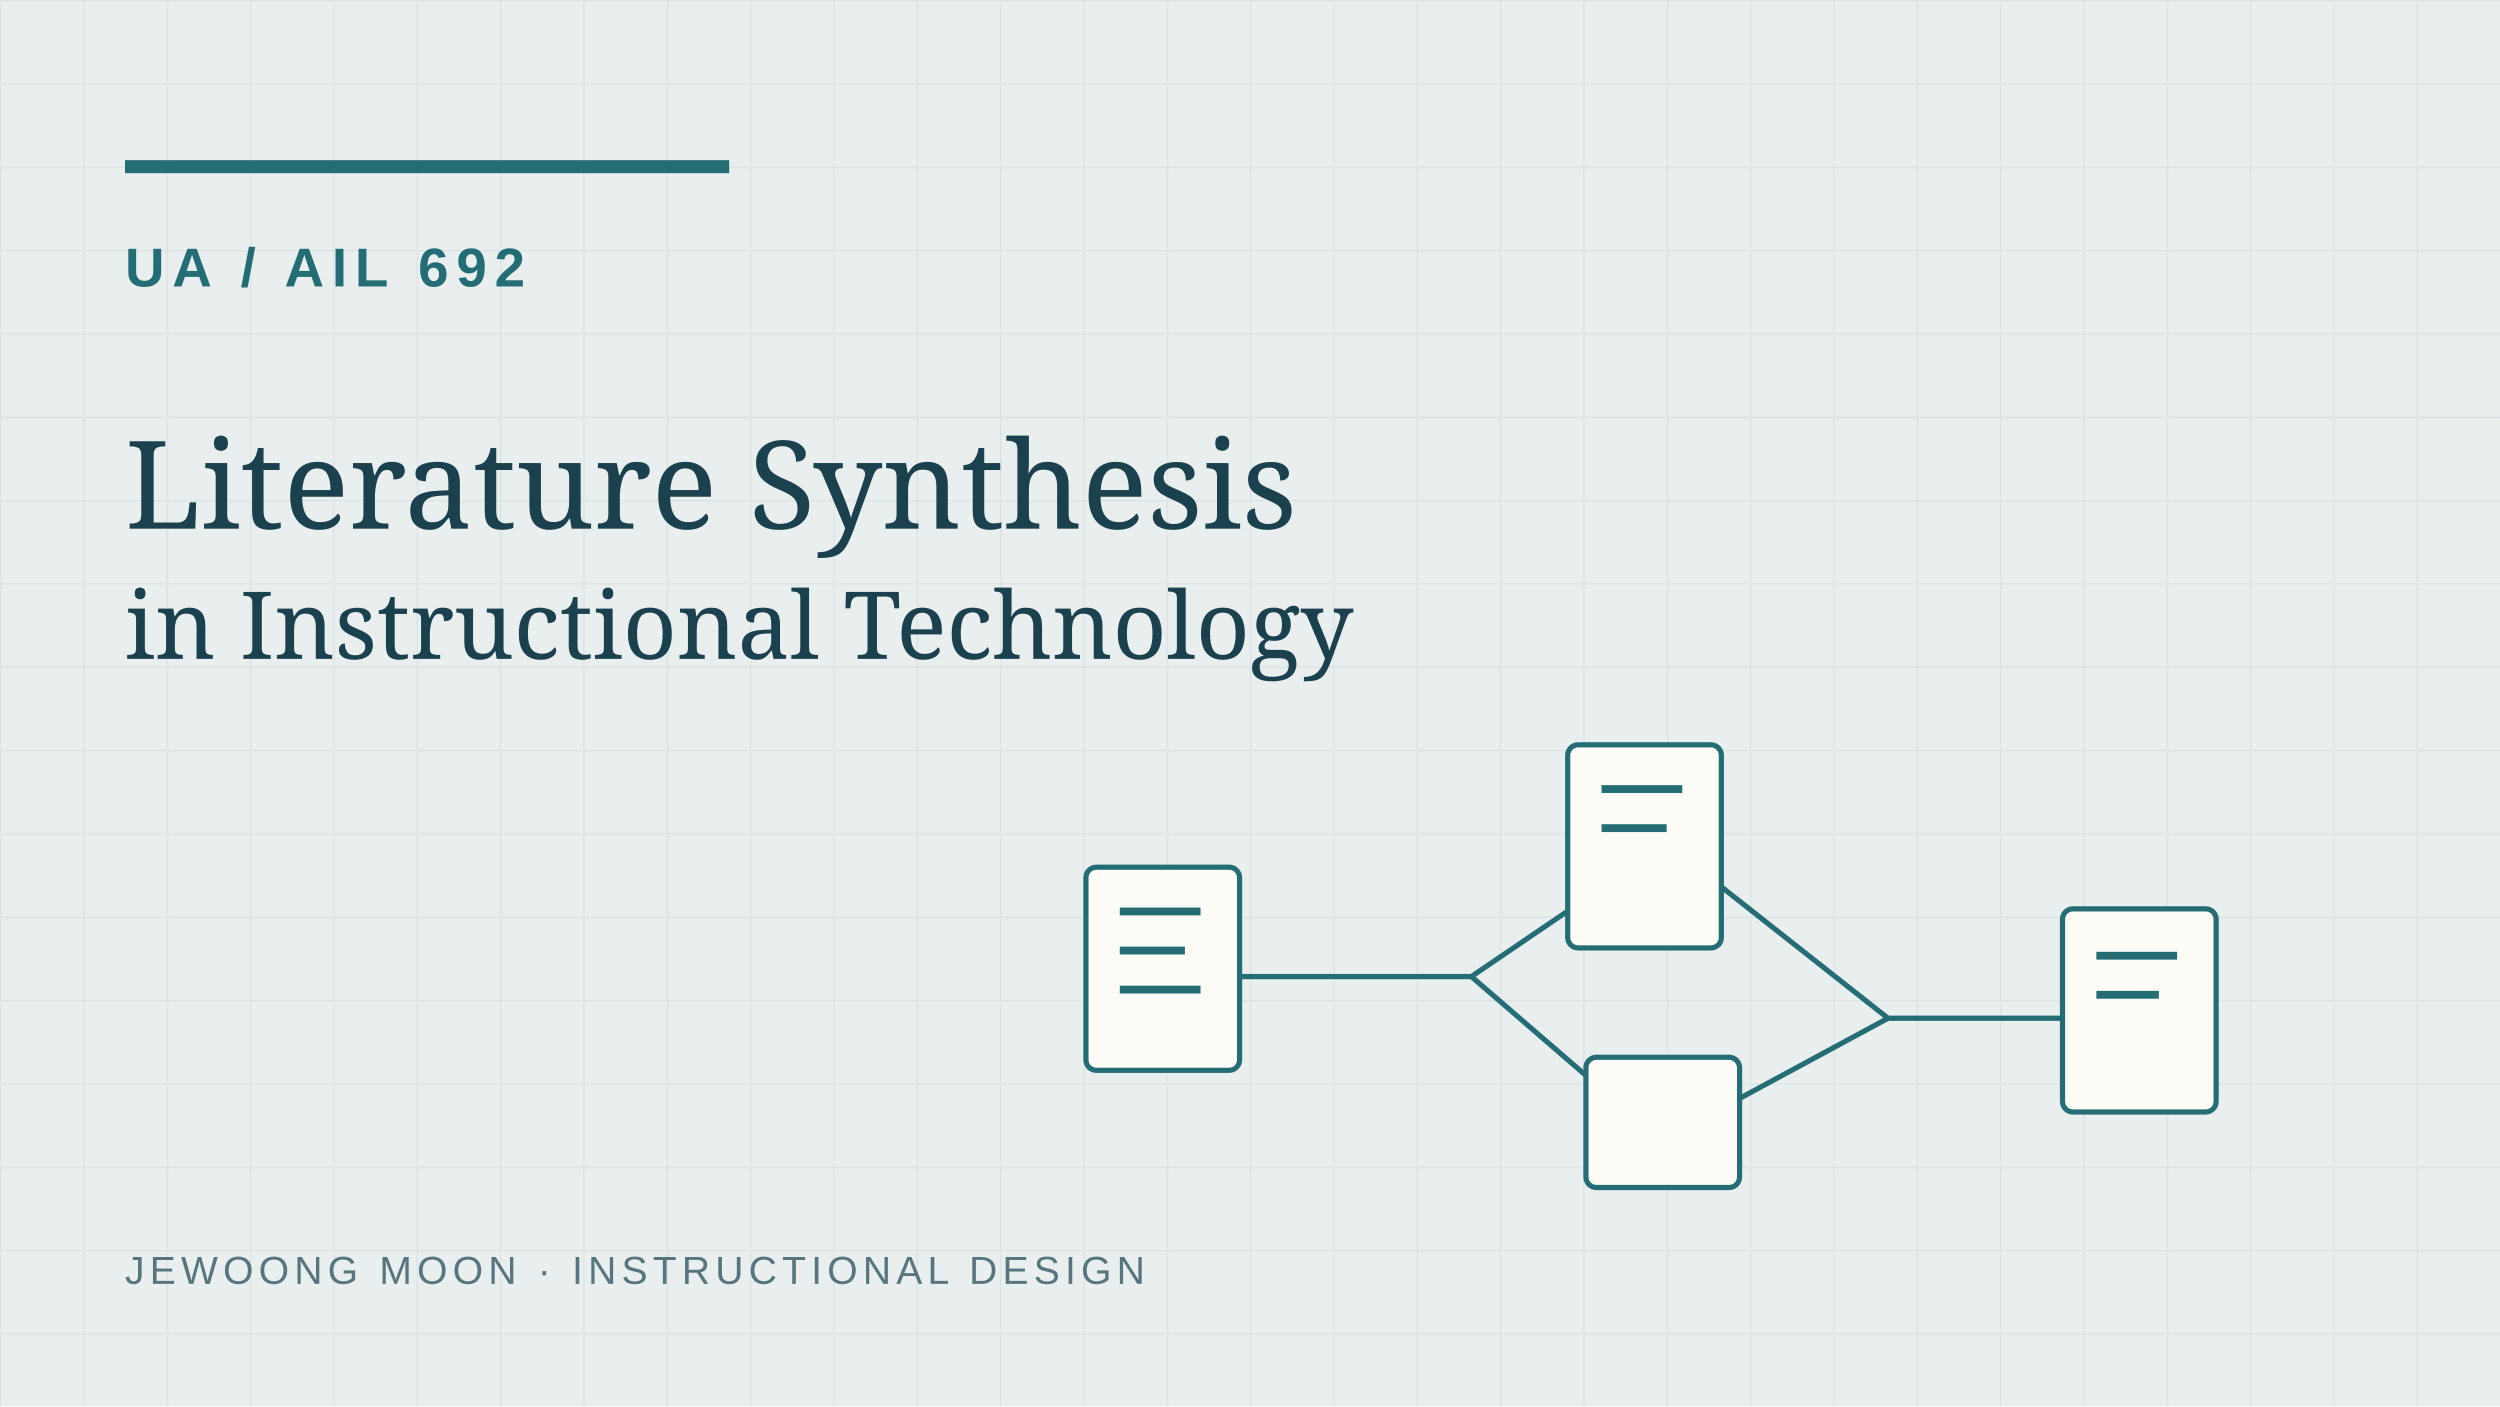
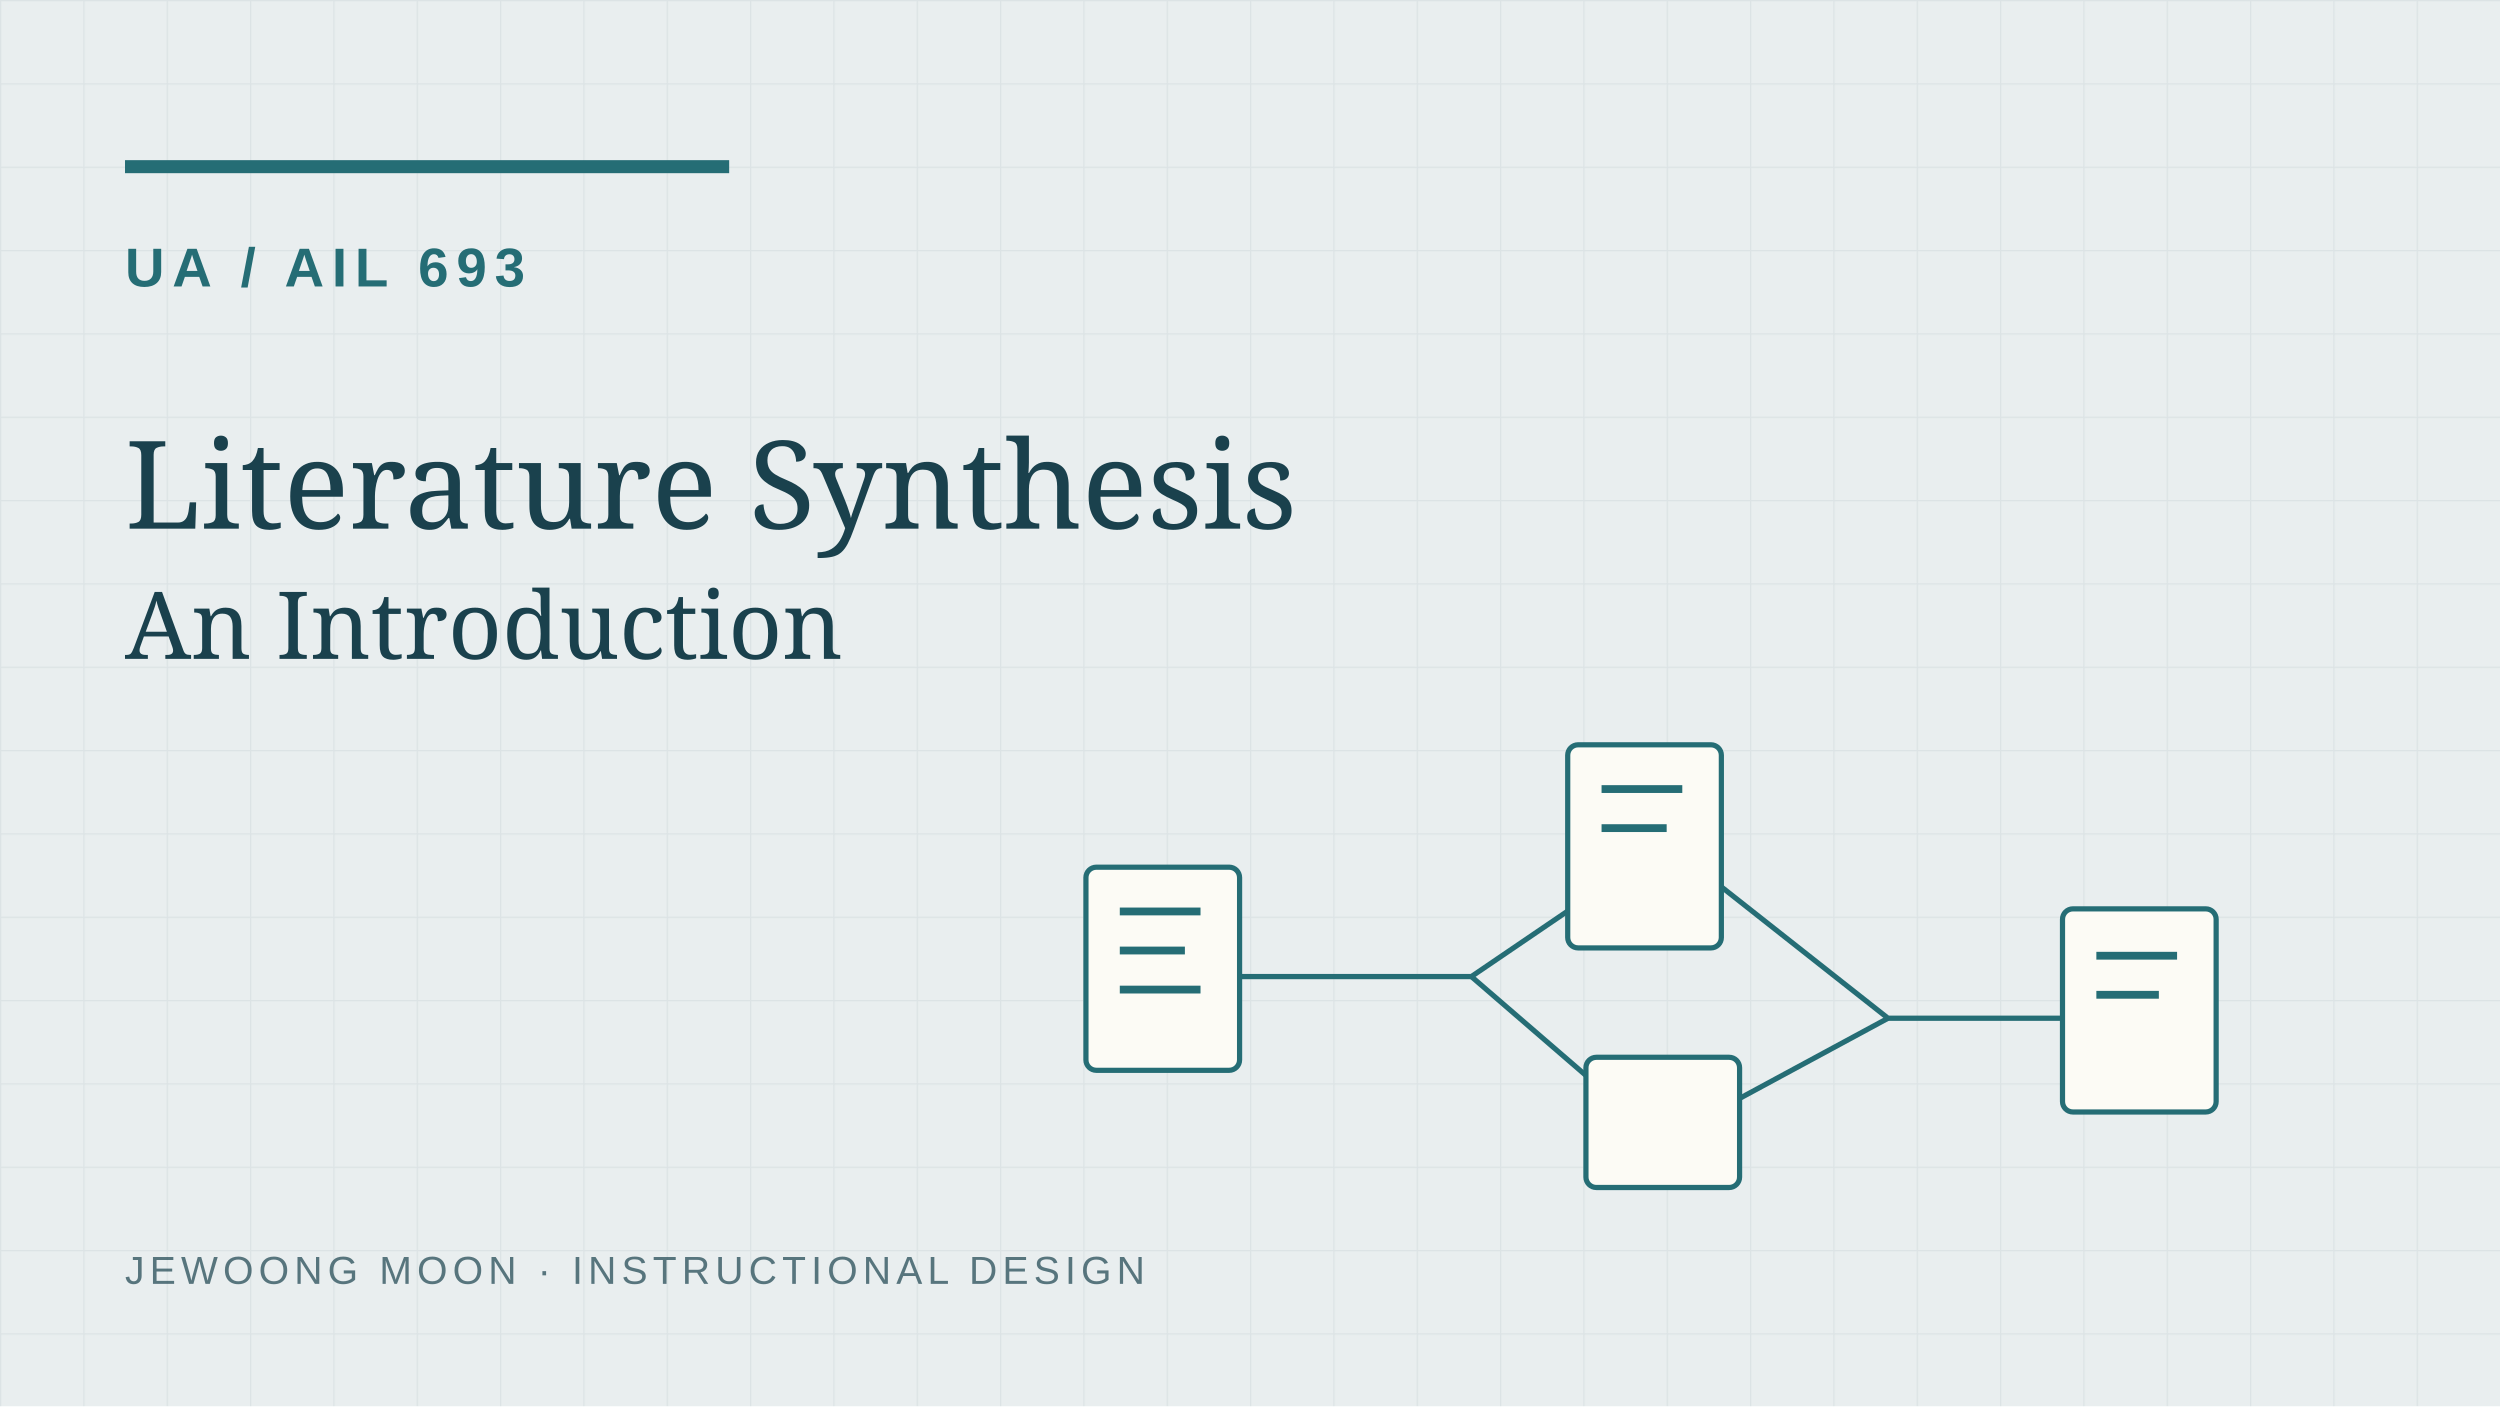
<svg xmlns="http://www.w3.org/2000/svg" width="960" height="540" viewBox="0 0 960 540">
  <rect width="960" height="540" fill="#e9eeef" />
  <defs>
    <pattern id="grid" width="32" height="32" patternUnits="userSpaceOnUse">
      <path d="M32 0H0V32" fill="none" stroke="#1a414d" stroke-opacity=".06" />
    </pattern>
  </defs>
  <rect width="960" height="540" fill="url(#grid)" />
  <path d="M48 64H280" stroke="#256d75" stroke-width="5" />
-   <text x="48" y="110" fill="#256d75" font-family="Arial,sans-serif" font-size="21" font-weight="700" letter-spacing="3">UA / AIL 692</text>
+   <text x="48" y="110" fill="#256d75" font-family="Arial,sans-serif" font-size="21" font-weight="700" letter-spacing="3">UA / AIL 693</text>
  <text x="48" y="203" fill="#1a414d" font-family="Georgia,serif" font-size="47">Literature Synthesis</text>
-   <text x="48" y="253" fill="#1a414d" font-family="Georgia,serif" font-size="36">in Instructional Technology</text>
+   <text x="48" y="253" fill="#1a414d" font-family="Georgia,serif" font-size="36">An Introduction</text>
  <g fill="none" stroke="#256d75" stroke-width="2">
    <path d="M460 375H565L640 324L725 391H834" />
    <path d="M565 375L638 438L725 391" />
  </g>
  <g fill="#fcfbf5" stroke="#256d75" stroke-width="2">
    <rect x="417" y="333" width="59" height="78" rx="4" />
    <rect x="602" y="286" width="59" height="78" rx="4" />
    <rect x="609" y="406" width="59" height="50" rx="4" />
    <rect x="792" y="349" width="59" height="78" rx="4" />
  </g>
  <g stroke="#256d75" stroke-width="3">
    <path d="M430 350H461M430 365H455M430 380H461M615 303H646M615 318H640M805 367H836M805 382H829" />
  </g>
  <text x="48" y="493" fill="#1a414d" opacity=".7" font-family="Arial,sans-serif" font-size="15" letter-spacing="2">JEWOONG MOON · INSTRUCTIONAL DESIGN</text>
</svg>
